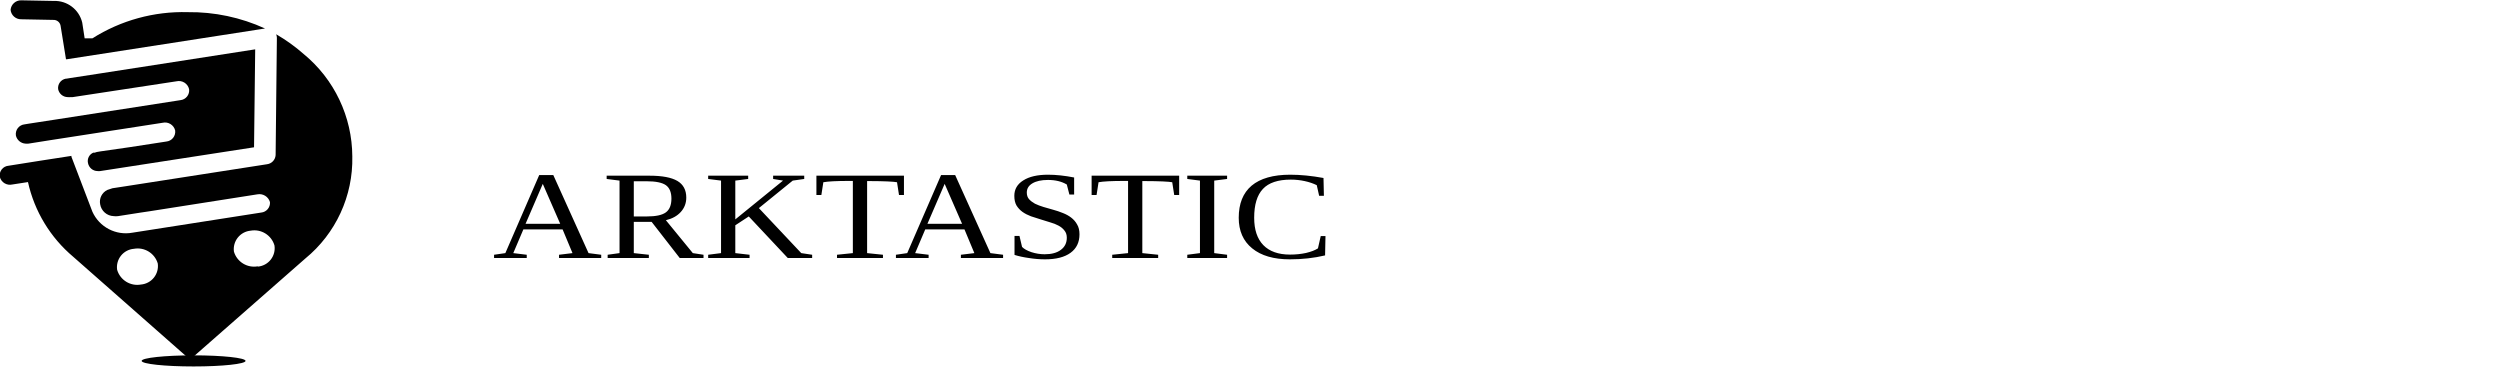
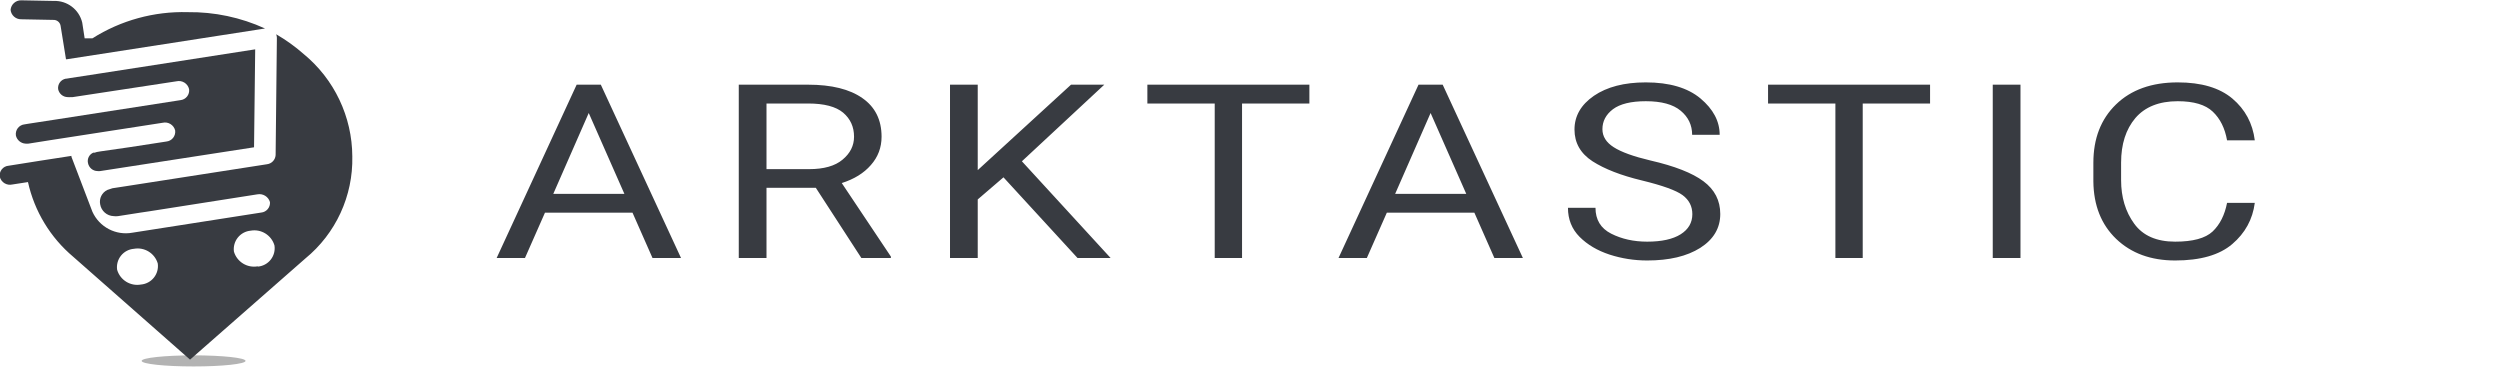
<svg xmlns="http://www.w3.org/2000/svg" id="Layer_1" data-name="Layer 1" viewBox="0 0 238.64 34.99">
  <defs>
    <style>.cls-1{font-size:23.27px;font-family: 'Roboto', sans-serif;letter-spacing:0.10em;}.cls-1,.cls-3{fill:#383b41;}.cls-2{fill:#b3b3b3;}</style>
  </defs>
-   <text className="cls-1" transform="translate(47.01 24.63) scale(1.21 1)">ARKTASTIC</text>
-   <ellipse className="cls-2" cx="18.48" cy="34.45" rx="4.96" ry="0.53" />
-   <path className="cls-3" d="M139.07,70a16.19,16.19,0,0,0-9.1,2.5h-.74L129,71a2.69,2.69,0,0,0-2.72-2.07l-3.12-.06a1,1,0,0,0-1,.91,1,1,0,0,0,1,.9l3.09.06a.67.67,0,0,1,.68.54l.52,3.22,0,0h.06v0l18.94-2.94A17.24,17.24,0,0,0,139.07,70Z" transform="translate(-121.15 -68.84)" />
-   <path className="cls-3" d="M129.55,84.41a.94.94,0,0,0,.91.76,1.07,1.07,0,0,0,.25,0v0L145.4,82.9l.11-9.35-14.93,2.32h0l-2.73.42-.36.06a.11.11,0,0,0-.06,0h0a.9.9,0,0,0-.73,1,.94.94,0,0,0,.91.76,1.41,1.41,0,0,0,.29,0l.19,0h0L138,76.6a1,1,0,0,1,1.2.75.93.93,0,0,1-.83,1.05l-11.78,1.83-2.73.42-.36.06a.93.93,0,0,0-.83,1.08,1,1,0,0,0,.91.76,1.41,1.41,0,0,0,.29,0l2.08-.33,10.72-1.66a1,1,0,0,1,1.2.73.94.94,0,0,1-.84,1.06l-3.51.54h0l-2.78.4-.35.06a1.39,1.39,0,0,0-.19.06l-.14,0v0A.87.87,0,0,0,129.55,84.41Z" transform="translate(-121.15 -68.84)" />
-   <path className="cls-3" d="M150.14,74a16.48,16.48,0,0,0-2.63-1.89.94.94,0,0,1,.07.34l-.12,11.19a.94.94,0,0,1-.84.88l-13.5,2.1-1.24.19-.48.16h0a1.25,1.25,0,0,0-.69,1.37A1.35,1.35,0,0,0,132,89.47a1.46,1.46,0,0,0,.42,0l2.17-.34.81-.12,10.32-1.62a1.05,1.05,0,0,1,1.2.74.93.93,0,0,1-.84,1l-12.28,1.92a3.5,3.5,0,0,1-3.83-2l-2-5.24,0-.09-2.91.45v0l-3.09.49a.92.92,0,0,0-.84,1.06,1,1,0,0,0,1.2.73l1.49-.23a13,13,0,0,0,4.33,7.14l11.14,9.81,11-9.65a12.25,12.25,0,0,0,4.49-9.75A12.72,12.72,0,0,0,150.14,74ZM134.61,96a2,2,0,0,1-2.28-1.41,1.76,1.76,0,0,1,1.6-2,2,2,0,0,1,2.28,1.4A1.77,1.77,0,0,1,134.61,96Zm11.15-1.74a2,2,0,0,1-2.28-1.4,1.77,1.77,0,0,1,1.59-2,2,2,0,0,1,2.28,1.41A1.76,1.76,0,0,1,145.76,94.29Z" transform="translate(-121.15 -68.84)" />
+   <text class="cls-1" transform="translate(47.01 24.63) scale(1.21 1)">ARKTASTIC</text>
+   <ellipse class="cls-2" cx="18.48" cy="34.45" rx="4.96" ry="0.53" />
+   <path class="cls-3" d="M139.07,70a16.19,16.19,0,0,0-9.1,2.5h-.74L129,71a2.69,2.69,0,0,0-2.72-2.07l-3.12-.06a1,1,0,0,0-1,.91,1,1,0,0,0,1,.9l3.09.06a.67.67,0,0,1,.68.54l.52,3.22,0,0h.06v0l18.94-2.94A17.24,17.24,0,0,0,139.07,70Z" transform="translate(-121.15 -68.84)" />
+   <path class="cls-3" d="M129.55,84.41a.94.94,0,0,0,.91.76,1.07,1.07,0,0,0,.25,0v0L145.4,82.9l.11-9.35-14.93,2.32h0l-2.73.42-.36.06a.11.11,0,0,0-.06,0h0a.9.9,0,0,0-.73,1,.94.94,0,0,0,.91.76,1.41,1.41,0,0,0,.29,0l.19,0h0L138,76.6a1,1,0,0,1,1.2.75.93.93,0,0,1-.83,1.05l-11.78,1.83-2.73.42-.36.06a.93.93,0,0,0-.83,1.08,1,1,0,0,0,.91.76,1.41,1.41,0,0,0,.29,0l2.08-.33,10.72-1.66a1,1,0,0,1,1.2.73.94.94,0,0,1-.84,1.06l-3.51.54h0l-2.78.4-.35.06a1.39,1.39,0,0,0-.19.06l-.14,0v0A.87.87,0,0,0,129.55,84.41Z" transform="translate(-121.15 -68.84)" />
+   <path class="cls-3" d="M150.14,74a16.48,16.48,0,0,0-2.63-1.89.94.94,0,0,1,.07.34l-.12,11.19a.94.94,0,0,1-.84.88l-13.5,2.1-1.24.19-.48.16h0a1.25,1.25,0,0,0-.69,1.37A1.35,1.35,0,0,0,132,89.47a1.46,1.46,0,0,0,.42,0l2.17-.34.81-.12,10.32-1.62a1.05,1.05,0,0,1,1.2.74.93.93,0,0,1-.84,1l-12.28,1.92a3.5,3.5,0,0,1-3.83-2l-2-5.24,0-.09-2.91.45v0l-3.09.49a.92.92,0,0,0-.84,1.06,1,1,0,0,0,1.2.73l1.49-.23a13,13,0,0,0,4.33,7.14l11.14,9.81,11-9.65a12.25,12.25,0,0,0,4.49-9.75A12.72,12.72,0,0,0,150.14,74ZM134.61,96a2,2,0,0,1-2.28-1.41,1.76,1.76,0,0,1,1.6-2,2,2,0,0,1,2.28,1.4A1.77,1.77,0,0,1,134.61,96Zm11.15-1.74a2,2,0,0,1-2.28-1.4,1.77,1.77,0,0,1,1.59-2,2,2,0,0,1,2.28,1.41A1.76,1.76,0,0,1,145.76,94.29Z" transform="translate(-121.15 -68.84)" />
</svg>
